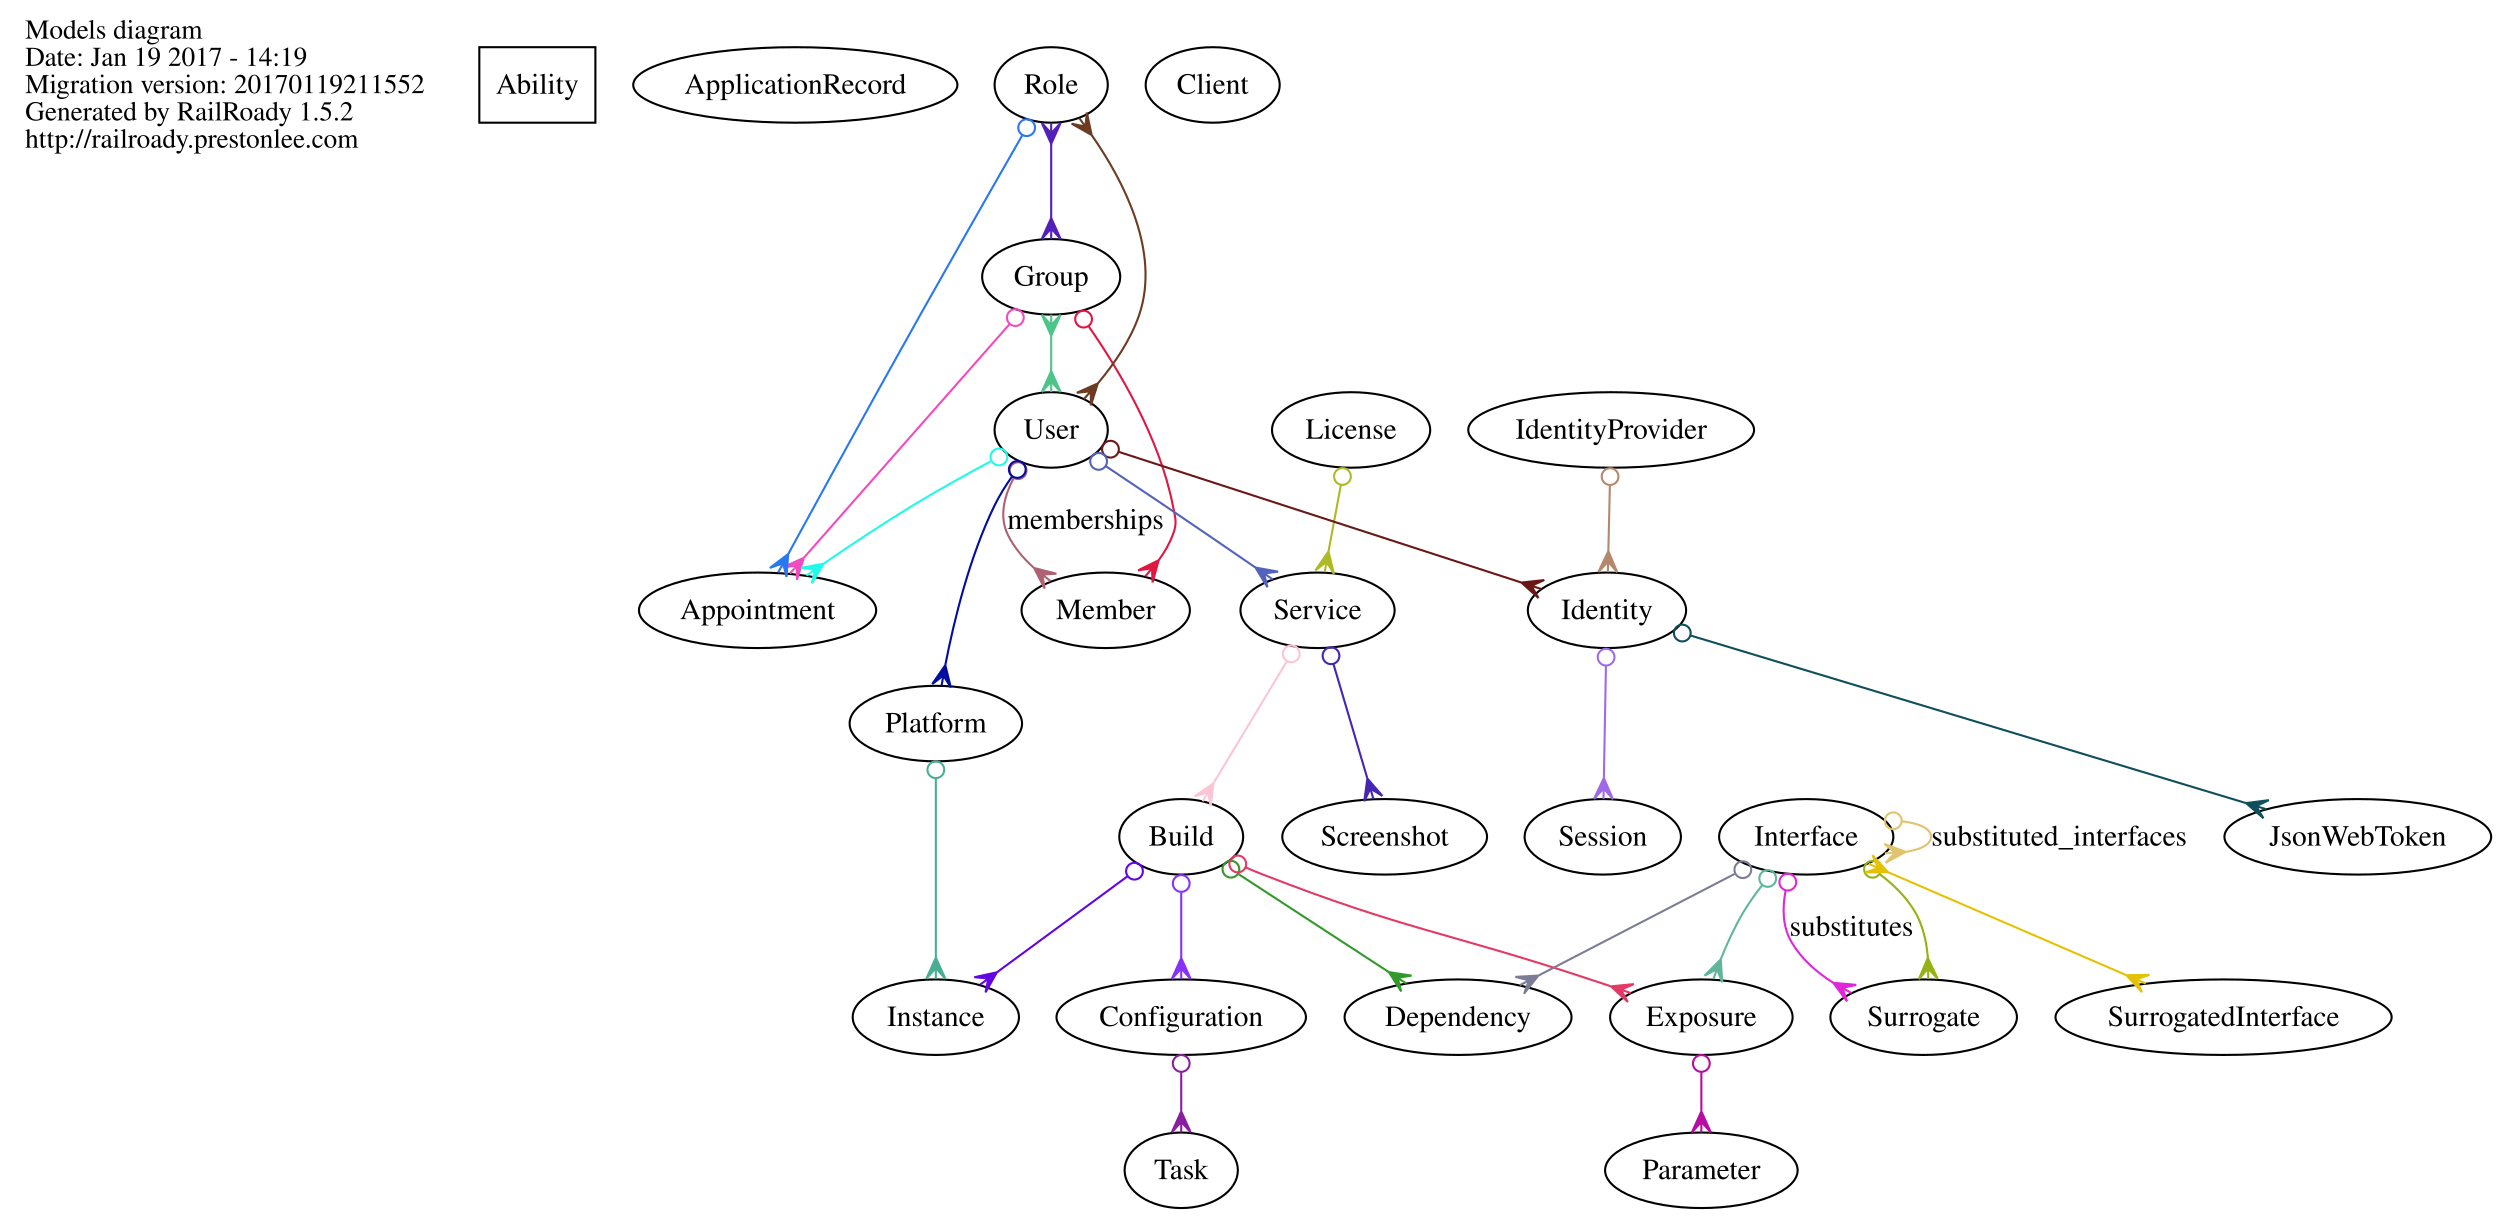
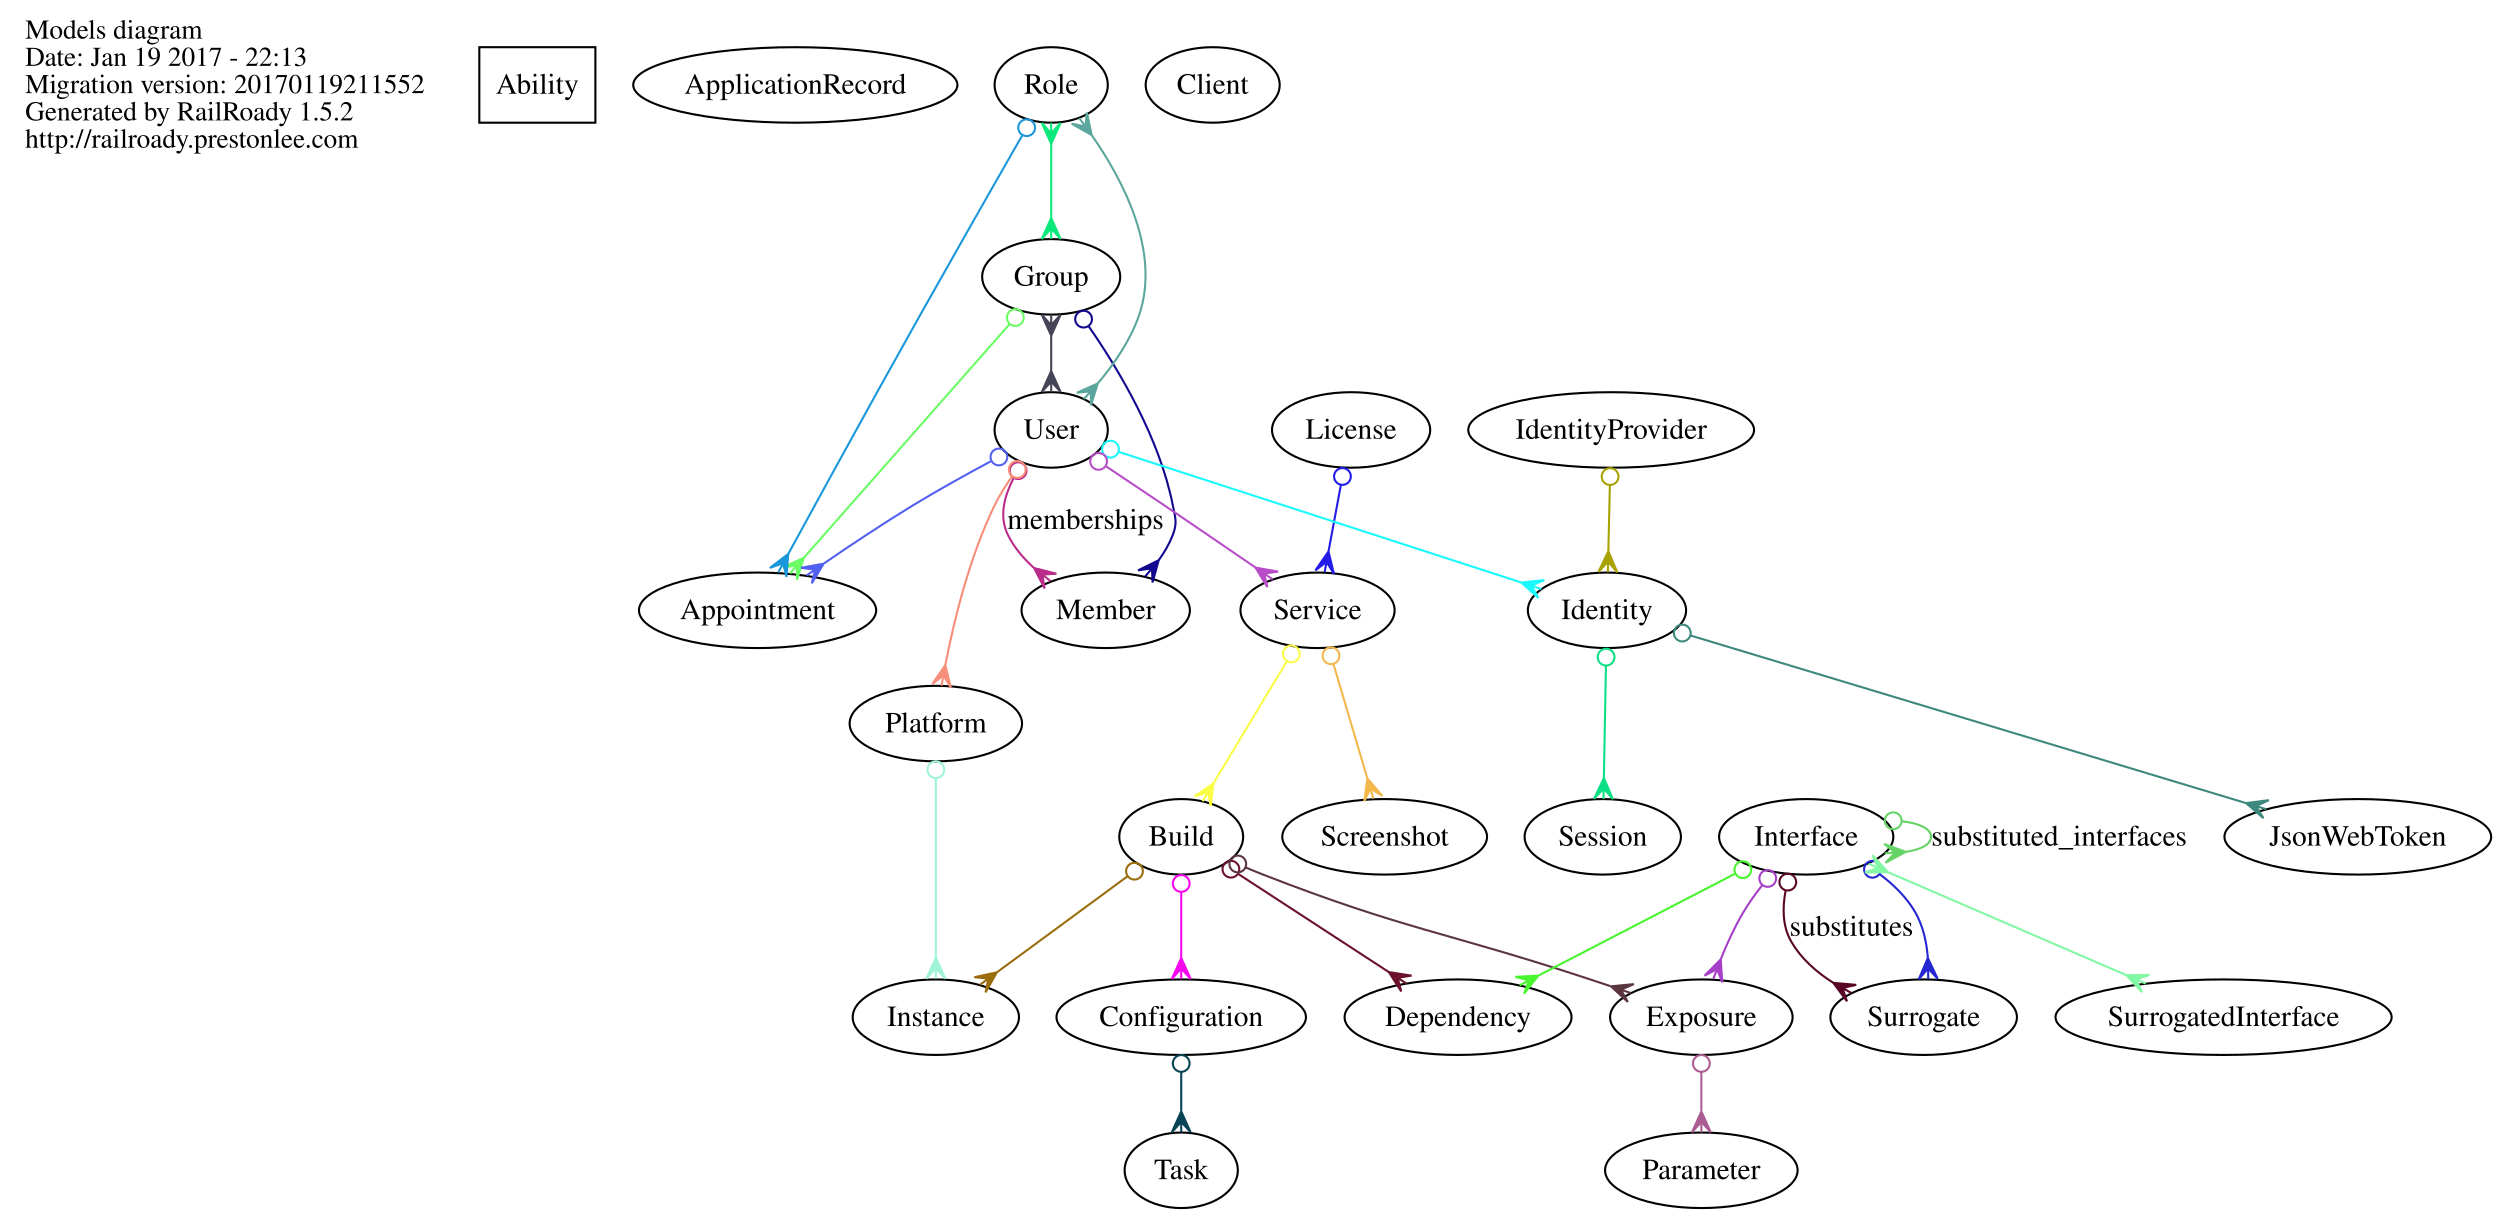
<svg xmlns="http://www.w3.org/2000/svg" width="1192pt" height="580pt" viewBox="0.00 0.00 1192.01 580.00">
  <g id="graph0" class="graph" transform="scale(1 1) rotate(0) translate(4 576)">
    <polygon fill="transparent" stroke="transparent" points="-4,4 -4,-576 1188.01,-576 1188.01,4 -4,4" />
    <g id="node1" class="node">
      <text text-anchor="start" x="8" y="-557.6" font-family="Times,serif" font-size="13.00" fill="#000000">Models diagram</text>
-       <text text-anchor="start" x="8" y="-544.6" font-family="Times,serif" font-size="13.00" fill="#000000">Date: Jan 19 2017 - 14:19</text>
+       <text text-anchor="start" x="8" y="-544.6" font-family="Times,serif" font-size="13.00" fill="#000000">Date: Jan 19 2017 - 22:13</text>
      <text text-anchor="start" x="8" y="-531.6" font-family="Times,serif" font-size="13.00" fill="#000000">Migration version: 20170119211552</text>
      <text text-anchor="start" x="8" y="-518.6" font-family="Times,serif" font-size="13.00" fill="#000000">Generated by RailRoady 1.5.2</text>
      <text text-anchor="start" x="8" y="-505.6" font-family="Times,serif" font-size="13.00" fill="#000000">http://railroady.prestonlee.com</text>
    </g>
    <g id="node2" class="node">
      <polygon fill="none" stroke="#000000" points="279.882,-553.5 224.542,-553.5 224.542,-517.5 279.882,-517.5 279.882,-553.5" />
      <text text-anchor="middle" x="252.212" y="-531.3" font-family="Times,serif" font-size="14.00" fill="#000000">Ability</text>
    </g>
    <g id="node3" class="node">
      <ellipse fill="none" stroke="#000000" cx="375.212" cy="-535.5" rx="77.292" ry="18" />
      <text text-anchor="middle" x="375.212" y="-531.3" font-family="Times,serif" font-size="14.00" fill="#000000">ApplicationRecord</text>
    </g>
    <g id="node4" class="node">
      <ellipse fill="none" stroke="#000000" cx="357.212" cy="-285" rx="56.554" ry="18" />
      <text text-anchor="middle" x="357.212" y="-280.8" font-family="Times,serif" font-size="14.00" fill="#000000">Appointment</text>
    </g>
    <g id="node5" class="node">
      <ellipse fill="none" stroke="#000000" cx="559.212" cy="-177" rx="29.527" ry="18" />
      <text text-anchor="middle" x="559.212" y="-172.8" font-family="Times,serif" font-size="14.00" fill="#000000">Build</text>
    </g>
    <g id="node7" class="node">
      <ellipse fill="none" stroke="#000000" cx="559.212" cy="-91" rx="59.477" ry="18" />
      <text text-anchor="middle" x="559.212" y="-86.8" font-family="Times,serif" font-size="14.00" fill="#000000">Configuration</text>
    </g>
    <g id="edge4" class="edge">
-       <path fill="none" stroke="#8732fc" d="M559.212,-150.402C559.212,-140.585 559.212,-129.426 559.212,-119.451" />
-       <ellipse fill="none" stroke="#8732fc" cx="559.212" cy="-154.762" rx="4" ry="4" />
-       <polygon fill="#8732fc" stroke="#8732fc" points="559.212,-119.212 563.712,-109.212 559.212,-114.212 559.212,-109.212 559.212,-109.212 559.212,-109.212 559.212,-114.212 554.712,-109.212 559.212,-119.212 559.212,-119.212" />
+       <path fill="none" stroke="#f906f1" d="M559.212,-150.402C559.212,-140.585 559.212,-129.426 559.212,-119.451" />
+       <ellipse fill="none" stroke="#f906f1" cx="559.212" cy="-154.762" rx="4" ry="4" />
+       <polygon fill="#f906f1" stroke="#f906f1" points="559.212,-119.212 563.712,-109.212 559.212,-114.212 559.212,-109.212 559.212,-109.212 559.212,-109.212 559.212,-114.212 554.712,-109.212 559.212,-119.212 559.212,-119.212" />
    </g>
    <g id="node8" class="node">
      <ellipse fill="none" stroke="#000000" cx="691.212" cy="-91" rx="54.106" ry="18" />
      <text text-anchor="middle" x="691.212" y="-86.8" font-family="Times,serif" font-size="14.00" fill="#000000">Dependency</text>
    </g>
    <g id="edge3" class="edge">
-       <path fill="none" stroke="#33992a" d="M586.511,-159.214C607.317,-145.659 636.055,-126.935 658.161,-112.533" />
-       <ellipse fill="none" stroke="#33992a" cx="582.899" cy="-161.567" rx="4" ry="4" />
-       <polygon fill="#33992a" stroke="#33992a" points="658.201,-112.507 669.036,-110.819 662.39,-109.778 666.579,-107.048 666.579,-107.048 666.579,-107.048 662.39,-109.778 664.123,-103.278 658.201,-112.507 658.201,-112.507" />
+       <path fill="none" stroke="#6c112c" d="M586.511,-159.214C607.317,-145.659 636.055,-126.935 658.161,-112.533" />
+       <ellipse fill="none" stroke="#6c112c" cx="582.899" cy="-161.567" rx="4" ry="4" />
+       <polygon fill="#6c112c" stroke="#6c112c" points="658.201,-112.507 669.036,-110.819 662.39,-109.778 666.579,-107.048 666.579,-107.048 666.579,-107.048 662.39,-109.778 664.123,-103.278 658.201,-112.507 658.201,-112.507" />
    </g>
    <g id="node9" class="node">
      <ellipse fill="none" stroke="#000000" cx="807.212" cy="-91" rx="43.515" ry="18" />
      <text text-anchor="middle" x="807.212" y="-86.8" font-family="Times,serif" font-size="14.00" fill="#000000">Exposure</text>
    </g>
    <g id="edge2" class="edge">
-       <path fill="none" stroke="#e33a65" d="M589.863,-162.429C592.667,-161.225 595.48,-160.064 598.212,-159 666.058,-132.584 685.072,-131.819 754.212,-109 757.349,-107.965 760.588,-106.886 763.846,-105.796" />
-       <ellipse fill="none" stroke="#e33a65" cx="586.18" cy="-164.059" rx="4" ry="4" />
-       <polygon fill="#e33a65" stroke="#e33a65" points="764.119,-105.704 775.032,-106.779 768.857,-104.109 773.596,-102.514 773.596,-102.514 773.596,-102.514 768.857,-104.109 772.16,-98.249 764.119,-105.704 764.119,-105.704" />
+       <path fill="none" stroke="#5b3641" d="M589.863,-162.429C592.667,-161.225 595.48,-160.064 598.212,-159 666.058,-132.584 685.072,-131.819 754.212,-109 757.349,-107.965 760.588,-106.886 763.846,-105.796" />
+       <ellipse fill="none" stroke="#5b3641" cx="586.18" cy="-164.059" rx="4" ry="4" />
+       <polygon fill="#5b3641" stroke="#5b3641" points="764.119,-105.704 775.032,-106.779 768.857,-104.109 773.596,-102.514 773.596,-102.514 773.596,-102.514 768.857,-104.109 772.16,-98.249 764.119,-105.704 764.119,-105.704" />
    </g>
    <g id="node13" class="node">
      <ellipse fill="none" stroke="#000000" cx="442.212" cy="-91" rx="39.639" ry="18" />
      <text text-anchor="middle" x="442.212" y="-86.8" font-family="Times,serif" font-size="14.00" fill="#000000">Instance</text>
    </g>
    <g id="edge1" class="edge">
-       <path fill="none" stroke="#6205e5" d="M533.625,-158.193C515.25,-144.686 490.453,-126.46 471.322,-112.397" />
-       <ellipse fill="none" stroke="#6205e5" cx="536.93" cy="-160.622" rx="4" ry="4" />
-       <polygon fill="#6205e5" stroke="#6205e5" points="471.297,-112.379 465.905,-102.831 467.269,-109.418 463.24,-106.457 463.24,-106.457 463.24,-106.457 467.269,-109.418 460.575,-110.082 471.297,-112.379 471.297,-112.379" />
+       <path fill="none" stroke="#9a6d0d" d="M533.625,-158.193C515.25,-144.686 490.453,-126.46 471.322,-112.397" />
+       <ellipse fill="none" stroke="#9a6d0d" cx="536.93" cy="-160.622" rx="4" ry="4" />
+       <polygon fill="#9a6d0d" stroke="#9a6d0d" points="471.297,-112.379 465.905,-102.831 467.269,-109.418 463.24,-106.457 463.24,-106.457 463.24,-106.457 467.269,-109.418 460.575,-110.082 471.297,-112.379 471.297,-112.379" />
    </g>
    <g id="node6" class="node">
      <ellipse fill="none" stroke="#000000" cx="574.212" cy="-535.5" rx="31.948" ry="18" />
      <text text-anchor="middle" x="574.212" y="-531.3" font-family="Times,serif" font-size="14.00" fill="#000000">Client</text>
    </g>
    <g id="node25" class="node">
      <ellipse fill="none" stroke="#000000" cx="559.212" cy="-18" rx="27" ry="18" />
      <text text-anchor="middle" x="559.212" y="-13.8" font-family="Times,serif" font-size="14.00" fill="#000000">Task</text>
    </g>
    <g id="edge5" class="edge">
-       <path fill="none" stroke="#891e9f" d="M559.212,-64.908C559.212,-58.943 559.212,-52.573 559.212,-46.512" />
-       <ellipse fill="none" stroke="#891e9f" cx="559.212" cy="-68.955" rx="4" ry="4" />
-       <polygon fill="#891e9f" stroke="#891e9f" points="559.212,-46.09 563.712,-36.09 559.212,-41.09 559.212,-36.09 559.212,-36.09 559.212,-36.09 559.212,-41.09 554.712,-36.09 559.212,-46.09 559.212,-46.09" />
+       <path fill="none" stroke="#094355" d="M559.212,-64.908C559.212,-58.943 559.212,-52.573 559.212,-46.512" />
+       <ellipse fill="none" stroke="#094355" cx="559.212" cy="-68.955" rx="4" ry="4" />
+       <polygon fill="#094355" stroke="#094355" points="559.212,-46.09 563.712,-36.09 559.212,-41.09 559.212,-36.09 559.212,-36.09 559.212,-36.09 559.212,-41.09 554.712,-36.09 559.212,-46.09 559.212,-46.09" />
    </g>
    <g id="node18" class="node">
      <ellipse fill="none" stroke="#000000" cx="807.212" cy="-18" rx="45.903" ry="18" />
      <text text-anchor="middle" x="807.212" y="-13.8" font-family="Times,serif" font-size="14.00" fill="#000000">Parameter</text>
    </g>
    <g id="edge6" class="edge">
-       <path fill="none" stroke="#b70ca3" d="M807.212,-64.908C807.212,-58.943 807.212,-52.573 807.212,-46.512" />
-       <ellipse fill="none" stroke="#b70ca3" cx="807.212" cy="-68.955" rx="4" ry="4" />
-       <polygon fill="#b70ca3" stroke="#b70ca3" points="807.212,-46.09 811.712,-36.09 807.212,-41.09 807.212,-36.09 807.212,-36.09 807.212,-36.09 807.212,-41.09 802.712,-36.09 807.212,-46.09 807.212,-46.09" />
+       <path fill="none" stroke="#aa5d93" d="M807.212,-64.908C807.212,-58.943 807.212,-52.573 807.212,-46.512" />
+       <ellipse fill="none" stroke="#aa5d93" cx="807.212" cy="-68.955" rx="4" ry="4" />
+       <polygon fill="#aa5d93" stroke="#aa5d93" points="807.212,-46.09 811.712,-36.09 807.212,-41.09 807.212,-36.09 807.212,-36.09 807.212,-36.09 807.212,-41.09 802.712,-36.09 807.212,-46.09 807.212,-46.09" />
    </g>
    <g id="node10" class="node">
      <ellipse fill="none" stroke="#000000" cx="497.212" cy="-444" rx="32.908" ry="18" />
      <text text-anchor="middle" x="497.212" y="-439.8" font-family="Times,serif" font-size="14.00" fill="#000000">Group</text>
    </g>
    <g id="edge9" class="edge">
-       <path fill="none" stroke="#f24ac1" d="M477.445,-421.55C451.595,-392.192 406.434,-340.902 379.428,-310.231" />
-       <ellipse fill="none" stroke="#f24ac1" cx="480.113" cy="-424.581" rx="4" ry="4" />
-       <polygon fill="#f24ac1" stroke="#f24ac1" points="379.258,-310.038 376.026,-299.559 375.953,-306.285 372.649,-302.533 372.649,-302.533 372.649,-302.533 375.953,-306.285 369.272,-305.506 379.258,-310.038 379.258,-310.038" />
+       <path fill="none" stroke="#6afd64" d="M477.445,-421.55C451.595,-392.192 406.434,-340.902 379.428,-310.231" />
+       <ellipse fill="none" stroke="#6afd64" cx="480.113" cy="-424.581" rx="4" ry="4" />
+       <polygon fill="#6afd64" stroke="#6afd64" points="379.258,-310.038 376.026,-299.559 375.953,-306.285 372.649,-302.533 372.649,-302.533 372.649,-302.533 375.953,-306.285 369.272,-305.506 379.258,-310.038 379.258,-310.038" />
    </g>
    <g id="node17" class="node">
      <ellipse fill="none" stroke="#000000" cx="523.212" cy="-285" rx="40.132" ry="18" />
      <text text-anchor="middle" x="523.212" y="-280.8" font-family="Times,serif" font-size="14.00" fill="#000000">Member</text>
    </g>
    <g id="edge7" class="edge">
-       <path fill="none" stroke="#df1742" d="M515.097,-420.411C529.717,-399.336 548.955,-366.94 555.212,-335 556.408,-328.894 557.423,-326.816 555.212,-321 553.597,-316.752 551.225,-312.686 548.492,-308.915" />
-       <ellipse fill="none" stroke="#df1742" cx="512.658" cy="-423.846" rx="4" ry="4" />
-       <polygon fill="#df1742" stroke="#df1742" points="548.46,-308.877 545.546,-298.306 545.271,-305.027 542.081,-301.176 542.081,-301.176 542.081,-301.176 545.271,-305.027 538.615,-304.047 548.46,-308.877 548.46,-308.877" />
+       <path fill="none" stroke="#11088f" d="M515.097,-420.411C529.717,-399.336 548.955,-366.94 555.212,-335 556.408,-328.894 557.423,-326.816 555.212,-321 553.597,-316.752 551.225,-312.686 548.492,-308.915" />
+       <ellipse fill="none" stroke="#11088f" cx="512.658" cy="-423.846" rx="4" ry="4" />
+       <polygon fill="#11088f" stroke="#11088f" points="548.46,-308.877 545.546,-298.306 545.271,-305.027 542.081,-301.176 542.081,-301.176 542.081,-301.176 545.271,-305.027 538.615,-304.047 548.46,-308.877 548.46,-308.877" />
    </g>
    <g id="node26" class="node">
      <ellipse fill="none" stroke="#000000" cx="497.212" cy="-371" rx="27" ry="18" />
      <text text-anchor="middle" x="497.212" y="-366.8" font-family="Times,serif" font-size="14.00" fill="#000000">User</text>
    </g>
    <g id="edge8" class="edge">
-       <path fill="none" stroke="#4dc488" d="M497.212,-415.869C497.212,-410.389 497.212,-404.644 497.212,-399.163" />
-       <polygon fill="#4dc488" stroke="#4dc488" points="497.212,-415.955 492.712,-425.955 497.212,-420.955 497.212,-425.955 497.212,-425.955 497.212,-425.955 497.212,-420.955 501.712,-425.955 497.212,-415.955 497.212,-415.955" />
-       <polygon fill="#4dc488" stroke="#4dc488" points="497.212,-399.09 501.712,-389.09 497.212,-394.09 497.212,-389.09 497.212,-389.09 497.212,-389.09 497.212,-394.09 492.712,-389.09 497.212,-399.09 497.212,-399.09" />
+       <path fill="none" stroke="#454557" d="M497.212,-415.869C497.212,-410.389 497.212,-404.644 497.212,-399.163" />
+       <polygon fill="#454557" stroke="#454557" points="497.212,-415.955 492.712,-425.955 497.212,-420.955 497.212,-425.955 497.212,-425.955 497.212,-425.955 497.212,-420.955 501.712,-425.955 497.212,-415.955 497.212,-415.955" />
+       <polygon fill="#454557" stroke="#454557" points="497.212,-399.09 501.712,-389.09 497.212,-394.09 497.212,-389.09 497.212,-389.09 497.212,-389.09 497.212,-394.09 492.712,-389.09 497.212,-399.09 497.212,-399.09" />
    </g>
    <g id="node11" class="node">
      <ellipse fill="none" stroke="#000000" cx="762.212" cy="-285" rx="37.727" ry="18" />
      <text text-anchor="middle" x="762.212" y="-280.8" font-family="Times,serif" font-size="14.00" fill="#000000">Identity</text>
    </g>
    <g id="node15" class="node">
      <ellipse fill="none" stroke="#000000" cx="1120.212" cy="-177" rx="63.597" ry="18" />
      <text text-anchor="middle" x="1120.212" y="-172.8" font-family="Times,serif" font-size="14.00" fill="#000000">JsonWebToken</text>
    </g>
    <g id="edge11" class="edge">
-       <path fill="none" stroke="#0f4e5c" d="M802.199,-272.937C866.828,-253.44 994.293,-214.987 1066.682,-193.149" />
-       <ellipse fill="none" stroke="#0f4e5c" cx="798.126" cy="-274.165" rx="4" ry="4" />
-       <polygon fill="#0f4e5c" stroke="#0f4e5c" points="1066.945,-193.069 1077.819,-194.489 1071.732,-191.625 1076.519,-190.181 1076.519,-190.181 1076.519,-190.181 1071.732,-191.625 1075.219,-185.873 1066.945,-193.069 1066.945,-193.069" />
+       <path fill="none" stroke="#3e897e" d="M802.199,-272.937C866.828,-253.44 994.293,-214.987 1066.682,-193.149" />
+       <ellipse fill="none" stroke="#3e897e" cx="798.126" cy="-274.165" rx="4" ry="4" />
+       <polygon fill="#3e897e" stroke="#3e897e" points="1066.945,-193.069 1077.819,-194.489 1071.732,-191.625 1076.519,-190.181 1076.519,-190.181 1076.519,-190.181 1071.732,-191.625 1075.219,-185.873 1066.945,-193.069 1066.945,-193.069" />
    </g>
    <g id="node23" class="node">
      <ellipse fill="none" stroke="#000000" cx="760.212" cy="-177" rx="37.268" ry="18" />
      <text text-anchor="middle" x="760.212" y="-172.8" font-family="Times,serif" font-size="14.00" fill="#000000">Session</text>
    </g>
    <g id="edge10" class="edge">
-       <path fill="none" stroke="#9e6ae7" d="M761.724,-258.68C761.424,-242.488 761.04,-221.745 760.734,-205.214" />
-       <ellipse fill="none" stroke="#9e6ae7" cx="761.798" cy="-262.68" rx="4" ry="4" />
-       <polygon fill="#9e6ae7" stroke="#9e6ae7" points="760.731,-205.048 765.045,-194.967 760.639,-200.049 760.546,-195.05 760.546,-195.05 760.546,-195.05 760.639,-200.049 756.047,-195.133 760.731,-205.048 760.731,-205.048" />
+       <path fill="none" stroke="#0ddf85" d="M761.724,-258.68C761.424,-242.488 761.04,-221.745 760.734,-205.214" />
+       <ellipse fill="none" stroke="#0ddf85" cx="761.798" cy="-262.68" rx="4" ry="4" />
+       <polygon fill="#0ddf85" stroke="#0ddf85" points="760.731,-205.048 765.045,-194.967 760.639,-200.049 760.546,-195.05 760.546,-195.05 760.546,-195.05 760.639,-200.049 756.047,-195.133 760.731,-205.048 760.731,-205.048" />
    </g>
    <g id="node12" class="node">
      <ellipse fill="none" stroke="#000000" cx="764.212" cy="-371" rx="68.137" ry="18" />
      <text text-anchor="middle" x="764.212" y="-366.8" font-family="Times,serif" font-size="14.00" fill="#000000">IdentityProvider</text>
    </g>
    <g id="edge12" class="edge">
-       <path fill="none" stroke="#b4886d" d="M763.593,-344.402C763.365,-334.585 763.105,-323.426 762.873,-313.452" />
-       <ellipse fill="none" stroke="#b4886d" cx="763.694" cy="-348.763" rx="4" ry="4" />
-       <polygon fill="#b4886d" stroke="#b4886d" points="762.868,-313.209 767.134,-303.107 762.751,-308.211 762.635,-303.212 762.635,-303.212 762.635,-303.212 762.751,-308.211 758.136,-303.317 762.868,-313.209 762.868,-313.209" />
+       <path fill="none" stroke="#a8a303" d="M763.593,-344.402C763.365,-334.585 763.105,-323.426 762.873,-313.452" />
+       <ellipse fill="none" stroke="#a8a303" cx="763.694" cy="-348.763" rx="4" ry="4" />
+       <polygon fill="#a8a303" stroke="#a8a303" points="762.868,-313.209 767.134,-303.107 762.751,-308.211 762.635,-303.212 762.635,-303.212 762.635,-303.212 762.751,-308.211 758.136,-303.317 762.868,-313.209 762.868,-313.209" />
    </g>
    <g id="node14" class="node">
      <ellipse fill="none" stroke="#000000" cx="857.212" cy="-177" rx="41.542" ry="18" />
      <text text-anchor="middle" x="857.212" y="-172.8" font-family="Times,serif" font-size="14.00" fill="#000000">Interface</text>
    </g>
    <g id="edge18" class="edge">
-       <path fill="none" stroke="#7b7c96" d="M823.171,-159.364C796.041,-145.309 758.049,-125.627 729.794,-110.988" />
-       <ellipse fill="none" stroke="#7b7c96" cx="826.989" cy="-161.343" rx="4" ry="4" />
-       <polygon fill="#7b7c96" stroke="#7b7c96" points="729.494,-110.833 722.684,-102.237 725.054,-108.533 720.614,-106.233 720.614,-106.233 720.614,-106.233 725.054,-108.533 718.544,-110.228 729.494,-110.833 729.494,-110.833" />
+       <path fill="none" stroke="#48f52f" d="M823.171,-159.364C796.041,-145.309 758.049,-125.627 729.794,-110.988" />
+       <ellipse fill="none" stroke="#48f52f" cx="826.989" cy="-161.343" rx="4" ry="4" />
+       <polygon fill="#48f52f" stroke="#48f52f" points="729.494,-110.833 722.684,-102.237 725.054,-108.533 720.614,-106.233 720.614,-106.233 720.614,-106.233 725.054,-108.533 718.544,-110.228 729.494,-110.833 729.494,-110.833" />
    </g>
    <g id="edge17" class="edge">
-       <path fill="none" stroke="#5fb69b" d="M836.244,-153.974C832.986,-149.818 829.836,-145.402 827.212,-141 823.084,-134.076 819.468,-126.145 816.487,-118.67" />
-       <ellipse fill="none" stroke="#5fb69b" cx="838.855" cy="-157.159" rx="4" ry="4" />
-       <polygon fill="#5fb69b" stroke="#5fb69b" points="816.458,-118.592 817.158,-107.648 814.702,-113.911 812.945,-109.229 812.945,-109.229 812.945,-109.229 814.702,-113.911 808.732,-110.81 816.458,-118.592 816.458,-118.592" />
+       <path fill="none" stroke="#a540c7" d="M836.244,-153.974C832.986,-149.818 829.836,-145.402 827.212,-141 823.084,-134.076 819.468,-126.145 816.487,-118.67" />
+       <ellipse fill="none" stroke="#a540c7" cx="838.855" cy="-157.159" rx="4" ry="4" />
+       <polygon fill="#a540c7" stroke="#a540c7" points="816.458,-118.592 817.158,-107.648 814.702,-113.911 812.945,-109.229 812.945,-109.229 812.945,-109.229 814.702,-113.911 808.732,-110.81 816.458,-118.592 816.458,-118.592" />
    </g>
    <g id="edge16" class="edge">
-       <path fill="none" stroke="#dfc46d" d="M902.821,-184.42C911.008,-183.462 916.733,-180.988 916.733,-177 916.733,-173.337 911.905,-170.952 904.775,-169.845" />
-       <ellipse fill="none" stroke="#dfc46d" cx="898.696" cy="-184.651" rx="4" ry="4" />
-       <polygon fill="#dfc46d" stroke="#dfc46d" points="904.677,-169.838 895.023,-164.637 899.69,-169.482 894.702,-169.125 894.702,-169.125 894.702,-169.125 899.69,-169.482 894.382,-173.614 904.677,-169.838 904.677,-169.838" />
+       <path fill="none" stroke="#65d365" d="M902.821,-184.42C911.008,-183.462 916.733,-180.988 916.733,-177 916.733,-173.337 911.905,-170.952 904.775,-169.845" />
+       <ellipse fill="none" stroke="#65d365" cx="898.696" cy="-184.651" rx="4" ry="4" />
+       <polygon fill="#65d365" stroke="#65d365" points="904.677,-169.838 895.023,-164.637 899.69,-169.482 894.702,-169.125 894.702,-169.125 894.702,-169.125 899.69,-169.482 894.382,-173.614 904.677,-169.838 904.677,-169.838" />
      <text text-anchor="middle" x="977.771" y="-172.8" font-family="Times,serif" font-size="14.00" fill="#000000">substituted_interfaces</text>
    </g>
    <g id="node24" class="node">
      <ellipse fill="none" stroke="#000000" cx="913.212" cy="-91" rx="44.475" ry="18" />
      <text text-anchor="middle" x="913.212" y="-86.8" font-family="Times,serif" font-size="14.00" fill="#000000">Surrogate</text>
    </g>
    <g id="edge13" class="edge">
-       <path fill="none" stroke="#e224da" d="M847.392,-151.35C845.811,-143.129 845.867,-134.279 850.095,-127 854.794,-118.909 862.069,-112.485 870.032,-107.44" />
-       <ellipse fill="none" stroke="#e224da" cx="848.432" cy="-155.404" rx="4" ry="4" />
-       <polygon fill="#e224da" stroke="#e224da" points="870.131,-107.385 881.054,-106.419 874.492,-104.939 878.854,-102.494 878.854,-102.494 878.854,-102.494 874.492,-104.939 876.653,-98.569 870.131,-107.385 870.131,-107.385" />
+       <path fill="none" stroke="#570725" d="M847.392,-151.35C845.811,-143.129 845.867,-134.279 850.095,-127 854.794,-118.909 862.069,-112.485 870.032,-107.44" />
+       <ellipse fill="none" stroke="#570725" cx="848.432" cy="-155.404" rx="4" ry="4" />
+       <polygon fill="#570725" stroke="#570725" points="870.131,-107.385 881.054,-106.419 874.492,-104.939 878.854,-102.494 878.854,-102.494 878.854,-102.494 874.492,-104.939 876.653,-98.569 870.131,-107.385 870.131,-107.385" />
      <text text-anchor="middle" x="878.77" y="-129.8" font-family="Times,serif" font-size="14.00" fill="#000000">substitutes</text>
    </g>
    <g id="edge14" class="edge">
-       <path fill="none" stroke="#96b113" d="M892.274,-159.161C898.937,-154.181 905.102,-148.136 909.212,-141 912.934,-134.537 914.613,-126.803 915.2,-119.371" />
-       <ellipse fill="none" stroke="#96b113" cx="888.805" cy="-161.531" rx="4" ry="4" />
-       <polygon fill="#96b113" stroke="#96b113" points="915.203,-119.228 919.9,-109.32 915.302,-114.229 915.401,-109.23 915.401,-109.23 915.401,-109.23 915.302,-114.229 910.902,-109.141 915.203,-119.228 915.203,-119.228" />
+       <path fill="none" stroke="#2526d2" d="M892.274,-159.161C898.937,-154.181 905.102,-148.136 909.212,-141 912.934,-134.537 914.613,-126.803 915.2,-119.371" />
+       <ellipse fill="none" stroke="#2526d2" cx="888.805" cy="-161.531" rx="4" ry="4" />
+       <polygon fill="#2526d2" stroke="#2526d2" points="915.203,-119.228 919.9,-109.32 915.302,-114.229 915.401,-109.23 915.401,-109.23 915.401,-109.23 915.302,-114.229 910.902,-109.141 915.203,-119.228 915.203,-119.228" />
    </g>
    <g id="node27" class="node">
      <ellipse fill="none" stroke="#000000" cx="1056.212" cy="-91" rx="80.147" ry="18" />
      <text text-anchor="middle" x="1056.212" y="-86.8" font-family="Times,serif" font-size="14.00" fill="#000000">SurrogatedInterface</text>
    </g>
    <g id="edge15" class="edge">
-       <path fill="none" stroke="#e4c203" d="M896.58,-159.986C929.118,-145.925 975.382,-125.931 1009.735,-111.085" />
-       <polygon fill="#e4c203" stroke="#e4c203" points="896.183,-160.158 885.219,-159.994 891.594,-162.141 887.004,-164.125 887.004,-164.125 887.004,-164.125 891.594,-162.141 888.789,-168.256 896.183,-160.158 896.183,-160.158" />
-       <polygon fill="#e4c203" stroke="#e4c203" points="1009.907,-111.011 1020.872,-111.175 1014.497,-109.028 1019.087,-107.044 1019.087,-107.044 1019.087,-107.044 1014.497,-109.028 1017.302,-102.913 1009.907,-111.011 1009.907,-111.011" />
+       <path fill="none" stroke="#82f8a5" d="M896.58,-159.986C929.118,-145.925 975.382,-125.931 1009.735,-111.085" />
+       <polygon fill="#82f8a5" stroke="#82f8a5" points="896.183,-160.158 885.219,-159.994 891.594,-162.141 887.004,-164.125 887.004,-164.125 887.004,-164.125 891.594,-162.141 888.789,-168.256 896.183,-160.158 896.183,-160.158" />
+       <polygon fill="#82f8a5" stroke="#82f8a5" points="1009.907,-111.011 1020.872,-111.175 1014.497,-109.028 1019.087,-107.044 1019.087,-107.044 1019.087,-107.044 1014.497,-109.028 1017.302,-102.913 1009.907,-111.011 1009.907,-111.011" />
    </g>
    <g id="node16" class="node">
      <ellipse fill="none" stroke="#000000" cx="640.212" cy="-371" rx="37.709" ry="18" />
      <text text-anchor="middle" x="640.212" y="-366.8" font-family="Times,serif" font-size="14.00" fill="#000000">License</text>
    </g>
    <g id="node22" class="node">
      <ellipse fill="none" stroke="#000000" cx="624.212" cy="-285" rx="36.749" ry="18" />
      <text text-anchor="middle" x="624.212" y="-280.8" font-family="Times,serif" font-size="14.00" fill="#000000">Service</text>
    </g>
    <g id="edge19" class="edge">
-       <path fill="none" stroke="#aeb926" d="M635.334,-344.783C633.477,-334.803 631.355,-323.392 629.464,-313.233" />
-       <ellipse fill="none" stroke="#aeb926" cx="636.087" cy="-348.829" rx="4" ry="4" />
-       <polygon fill="#aeb926" stroke="#aeb926" points="629.429,-313.043 632.024,-302.389 628.514,-308.128 627.6,-303.212 627.6,-303.212 627.6,-303.212 628.514,-308.128 623.176,-304.035 629.429,-313.043 629.429,-313.043" />
+       <path fill="none" stroke="#231ce8" d="M635.334,-344.783C633.477,-334.803 631.355,-323.392 629.464,-313.233" />
+       <ellipse fill="none" stroke="#231ce8" cx="636.087" cy="-348.829" rx="4" ry="4" />
+       <polygon fill="#231ce8" stroke="#231ce8" points="629.429,-313.043 632.024,-302.389 628.514,-308.128 627.6,-303.212 627.6,-303.212 627.6,-303.212 628.514,-308.128 623.176,-304.035 629.429,-313.043 629.429,-313.043" />
    </g>
    <g id="node19" class="node">
      <ellipse fill="none" stroke="#000000" cx="442.212" cy="-231" rx="41.109" ry="18" />
      <text text-anchor="middle" x="442.212" y="-226.8" font-family="Times,serif" font-size="14.00" fill="#000000">Platform</text>
    </g>
    <g id="edge20" class="edge">
-       <path fill="none" stroke="#48af93" d="M442.212,-204.892C442.212,-180.677 442.212,-144.715 442.212,-119.703" />
-       <ellipse fill="none" stroke="#48af93" cx="442.212" cy="-208.984" rx="4" ry="4" />
-       <polygon fill="#48af93" stroke="#48af93" points="442.212,-119.391 446.712,-109.391 442.212,-114.391 442.212,-109.391 442.212,-109.391 442.212,-109.391 442.212,-114.391 437.712,-109.391 442.212,-119.391 442.212,-119.391" />
+       <path fill="none" stroke="#9ff4d7" d="M442.212,-204.892C442.212,-180.677 442.212,-144.715 442.212,-119.703" />
+       <ellipse fill="none" stroke="#9ff4d7" cx="442.212" cy="-208.984" rx="4" ry="4" />
+       <polygon fill="#9ff4d7" stroke="#9ff4d7" points="442.212,-119.391 446.712,-109.391 442.212,-114.391 442.212,-109.391 442.212,-109.391 442.212,-109.391 442.212,-114.391 437.712,-109.391 442.212,-119.391 442.212,-119.391" />
    </g>
    <g id="node20" class="node">
      <ellipse fill="none" stroke="#000000" cx="497.212" cy="-535.5" rx="27" ry="18" />
      <text text-anchor="middle" x="497.212" y="-531.3" font-family="Times,serif" font-size="14.00" fill="#000000">Role</text>
    </g>
    <g id="edge21" class="edge">
-       <path fill="none" stroke="#2877f4" d="M483.441,-511.505C475.22,-497.156 464.589,-478.552 455.212,-462 436.869,-429.623 432.265,-421.538 414.212,-389 399.745,-362.927 383.405,-333.071 371.94,-312.056" />
-       <ellipse fill="none" stroke="#2877f4" cx="485.512" cy="-515.118" rx="4" ry="4" />
-       <polygon fill="#2877f4" stroke="#2877f4" points="371.827,-311.848 370.991,-300.914 369.434,-307.458 367.041,-303.068 367.041,-303.068 367.041,-303.068 369.434,-307.458 363.089,-305.222 371.827,-311.848 371.827,-311.848" />
+       <path fill="none" stroke="#1a97db" d="M483.441,-511.505C475.22,-497.156 464.589,-478.552 455.212,-462 436.869,-429.623 432.265,-421.538 414.212,-389 399.745,-362.927 383.405,-333.071 371.94,-312.056" />
+       <ellipse fill="none" stroke="#1a97db" cx="485.512" cy="-515.118" rx="4" ry="4" />
+       <polygon fill="#1a97db" stroke="#1a97db" points="371.827,-311.848 370.991,-300.914 369.434,-307.458 367.041,-303.068 367.041,-303.068 367.041,-303.068 369.434,-307.458 363.089,-305.222 371.827,-311.848 371.827,-311.848" />
    </g>
    <g id="edge23" class="edge">
-       <path fill="none" stroke="#531fba" d="M497.212,-507.3C497.212,-496.125 497.212,-483.303 497.212,-472.134" />
-       <polygon fill="#531fba" stroke="#531fba" points="497.212,-507.423 492.712,-517.423 497.212,-512.423 497.212,-517.423 497.212,-517.423 497.212,-517.423 497.212,-512.423 501.712,-517.423 497.212,-507.423 497.212,-507.423" />
-       <polygon fill="#531fba" stroke="#531fba" points="497.212,-472.04 501.712,-462.04 497.212,-467.04 497.212,-462.04 497.212,-462.04 497.212,-462.04 497.212,-467.04 492.712,-462.04 497.212,-472.04 497.212,-472.04" />
+       <path fill="none" stroke="#0ce97c" d="M497.212,-507.3C497.212,-496.125 497.212,-483.303 497.212,-472.134" />
+       <polygon fill="#0ce97c" stroke="#0ce97c" points="497.212,-507.423 492.712,-517.423 497.212,-512.423 497.212,-517.423 497.212,-517.423 497.212,-517.423 497.212,-512.423 501.712,-517.423 497.212,-507.423 497.212,-507.423" />
+       <polygon fill="#0ce97c" stroke="#0ce97c" points="497.212,-472.04 501.712,-462.04 497.212,-467.04 497.212,-462.04 497.212,-462.04 497.212,-462.04 497.212,-467.04 492.712,-462.04 497.212,-472.04 497.212,-472.04" />
    </g>
    <g id="edge22" class="edge">
-       <path fill="none" stroke="#6d3a22" d="M516.538,-511.56C531.907,-489.51 549.288,-455.798 539.212,-426 535.163,-414.028 527.351,-402.609 519.551,-393.31" />
-       <polygon fill="#6d3a22" stroke="#6d3a22" points="516.497,-511.616 506.961,-517.031 513.545,-515.652 510.593,-519.688 510.593,-519.688 510.593,-519.688 513.545,-515.652 514.225,-522.344 516.497,-511.616 516.497,-511.616" />
-       <polygon fill="#6d3a22" stroke="#6d3a22" points="519.445,-393.19 516.156,-382.73 516.12,-389.456 512.795,-385.722 512.795,-385.722 512.795,-385.722 516.12,-389.456 509.435,-388.715 519.445,-393.19 519.445,-393.19" />
+       <path fill="none" stroke="#5ba69d" d="M516.538,-511.56C531.907,-489.51 549.288,-455.798 539.212,-426 535.163,-414.028 527.351,-402.609 519.551,-393.31" />
+       <polygon fill="#5ba69d" stroke="#5ba69d" points="516.497,-511.616 506.961,-517.031 513.545,-515.652 510.593,-519.688 510.593,-519.688 510.593,-519.688 513.545,-515.652 514.225,-522.344 516.497,-511.616 516.497,-511.616" />
+       <polygon fill="#5ba69d" stroke="#5ba69d" points="519.445,-393.19 516.156,-382.73 516.12,-389.456 512.795,-385.722 512.795,-385.722 512.795,-385.722 516.12,-389.456 509.435,-388.715 519.445,-393.19 519.445,-393.19" />
    </g>
    <g id="node21" class="node">
      <ellipse fill="none" stroke="#000000" cx="656.212" cy="-177" rx="48.819" ry="18" />
      <text text-anchor="middle" x="656.212" y="-172.8" font-family="Times,serif" font-size="14.00" fill="#000000">Screenshot</text>
    </g>
    <g id="edge24" class="edge">
-       <path fill="none" stroke="#fcc5d3" d="M609.504,-260.562C599.09,-243.26 585.154,-220.105 574.593,-202.557" />
-       <ellipse fill="none" stroke="#fcc5d3" cx="611.706" cy="-264.221" rx="4" ry="4" />
-       <polygon fill="#fcc5d3" stroke="#fcc5d3" points="574.572,-202.521 573.27,-191.632 571.993,-198.237 569.415,-193.953 569.415,-193.953 569.415,-193.953 571.993,-198.237 565.559,-196.273 574.572,-202.521 574.572,-202.521" />
+       <path fill="none" stroke="#fbfc45" d="M609.504,-260.562C599.09,-243.26 585.154,-220.105 574.593,-202.557" />
+       <ellipse fill="none" stroke="#fbfc45" cx="611.706" cy="-264.221" rx="4" ry="4" />
+       <polygon fill="#fbfc45" stroke="#fbfc45" points="574.572,-202.521 573.27,-191.632 571.993,-198.237 569.415,-193.953 569.415,-193.953 569.415,-193.953 571.993,-198.237 565.559,-196.273 574.572,-202.521 574.572,-202.521" />
    </g>
    <g id="edge25" class="edge">
-       <path fill="none" stroke="#4425b6" d="M631.782,-259.45C636.628,-243.094 642.919,-221.863 647.903,-205.042" />
-       <ellipse fill="none" stroke="#4425b6" cx="630.632" cy="-263.331" rx="4" ry="4" />
-       <polygon fill="#4425b6" stroke="#4425b6" points="647.972,-204.81 655.127,-196.5 649.392,-200.016 650.813,-195.221 650.813,-195.221 650.813,-195.221 649.392,-200.016 646.498,-193.943 647.972,-204.81 647.972,-204.81" />
+       <path fill="none" stroke="#f3b84c" d="M631.782,-259.45C636.628,-243.094 642.919,-221.863 647.903,-205.042" />
+       <ellipse fill="none" stroke="#f3b84c" cx="630.632" cy="-263.331" rx="4" ry="4" />
+       <polygon fill="#f3b84c" stroke="#f3b84c" points="647.972,-204.81 655.127,-196.5 649.392,-200.016 650.813,-195.221 650.813,-195.221 650.813,-195.221 649.392,-200.016 646.498,-193.943 647.972,-204.81 647.972,-204.81" />
    </g>
    <g id="edge27" class="edge">
-       <path fill="none" stroke="#1ffbe8" d="M468.438,-356.07C456.745,-349.806 443.193,-342.293 431.212,-335 417.115,-326.419 401.948,-316.331 389.038,-307.471" />
-       <ellipse fill="none" stroke="#1ffbe8" cx="472.286" cy="-358.115" rx="4" ry="4" />
-       <polygon fill="#1ffbe8" stroke="#1ffbe8" points="388.726,-307.256 383.061,-297.866 384.614,-304.412 380.501,-301.568 380.501,-301.568 380.501,-301.568 384.614,-304.412 377.942,-305.269 388.726,-307.256 388.726,-307.256" />
+       <path fill="none" stroke="#5361f2" d="M468.438,-356.07C456.745,-349.806 443.193,-342.293 431.212,-335 417.115,-326.419 401.948,-316.331 389.038,-307.471" />
+       <ellipse fill="none" stroke="#5361f2" cx="472.286" cy="-358.115" rx="4" ry="4" />
+       <polygon fill="#5361f2" stroke="#5361f2" points="388.726,-307.256 383.061,-297.866 384.614,-304.412 380.501,-301.568 380.501,-301.568 380.501,-301.568 384.614,-304.412 377.942,-305.269 388.726,-307.256 388.726,-307.256" />
    </g>
    <g id="edge28" class="edge">
-       <path fill="none" stroke="#6a1716" d="M529.47,-360.531C577.654,-344.894 668.396,-315.446 721.217,-298.304" />
-       <ellipse fill="none" stroke="#6a1716" cx="525.472" cy="-361.829" rx="4" ry="4" />
-       <polygon fill="#6a1716" stroke="#6a1716" points="721.424,-298.237 732.325,-299.43 726.18,-296.693 730.936,-295.15 730.936,-295.15 730.936,-295.15 726.18,-296.693 729.547,-290.87 721.424,-298.237 721.424,-298.237" />
+       <path fill="none" stroke="#1af9fb" d="M529.47,-360.531C577.654,-344.894 668.396,-315.446 721.217,-298.304" />
+       <ellipse fill="none" stroke="#1af9fb" cx="525.472" cy="-361.829" rx="4" ry="4" />
+       <polygon fill="#1af9fb" stroke="#1af9fb" points="721.424,-298.237 732.325,-299.43 726.18,-296.693 730.936,-295.15 730.936,-295.15 730.936,-295.15 726.18,-296.693 729.547,-290.87 721.424,-298.237 721.424,-298.237" />
    </g>
    <g id="edge26" class="edge">
-       <path fill="none" stroke="#ae6171" d="M479.341,-348.104C474.806,-339.495 472.284,-329.692 476.556,-321 479.459,-315.095 483.847,-309.885 488.792,-305.393" />
-       <ellipse fill="none" stroke="#ae6171" cx="481.447" cy="-351.581" rx="4" ry="4" />
-       <polygon fill="#ae6171" stroke="#ae6171" points="489.072,-305.169 499.695,-302.446 492.98,-302.049 496.887,-298.929 496.887,-298.929 496.887,-298.929 492.98,-302.049 494.079,-295.413 489.072,-305.169 489.072,-305.169" />
+       <path fill="none" stroke="#b92c8a" d="M479.341,-348.104C474.806,-339.495 472.284,-329.692 476.556,-321 479.459,-315.095 483.847,-309.885 488.792,-305.393" />
+       <ellipse fill="none" stroke="#b92c8a" cx="481.447" cy="-351.581" rx="4" ry="4" />
+       <polygon fill="#b92c8a" stroke="#b92c8a" points="489.072,-305.169 499.695,-302.446 492.98,-302.049 496.887,-298.929 496.887,-298.929 496.887,-298.929 492.98,-302.049 494.079,-295.413 489.072,-305.169 489.072,-305.169" />
      <text text-anchor="middle" x="513.539" y="-323.8" font-family="Times,serif" font-size="14.00" fill="#000000">memberships</text>
    </g>
    <g id="edge29" class="edge">
-       <path fill="none" stroke="#010ca0" d="M478.531,-348.789C475.44,-344.406 472.502,-339.702 470.212,-335 458.374,-310.696 450.977,-280.674 446.78,-259.144" />
-       <ellipse fill="none" stroke="#010ca0" cx="481.05" cy="-352.163" rx="4" ry="4" />
-       <polygon fill="#010ca0" stroke="#010ca0" points="446.728,-258.862 449.347,-248.213 445.825,-253.944 444.921,-249.027 444.921,-249.027 444.921,-249.027 445.825,-253.944 440.495,-249.84 446.728,-258.862 446.728,-258.862" />
+       <path fill="none" stroke="#f78e7a" d="M478.531,-348.789C475.44,-344.406 472.502,-339.702 470.212,-335 458.374,-310.696 450.977,-280.674 446.78,-259.144" />
+       <ellipse fill="none" stroke="#f78e7a" cx="481.05" cy="-352.163" rx="4" ry="4" />
+       <polygon fill="#f78e7a" stroke="#f78e7a" points="446.728,-258.862 449.347,-248.213 445.825,-253.944 444.921,-249.027 444.921,-249.027 444.921,-249.027 445.825,-253.944 440.495,-249.84 446.728,-258.862 446.728,-258.862" />
    </g>
    <g id="edge30" class="edge">
-       <path fill="none" stroke="#5163bd" d="M523.334,-353.681C532.199,-347.777 542.151,-341.123 551.212,-335 565.515,-325.334 581.329,-314.519 594.57,-305.426" />
-       <ellipse fill="none" stroke="#5163bd" cx="519.825" cy="-356.014" rx="4" ry="4" />
-       <polygon fill="#5163bd" stroke="#5163bd" points="594.617,-305.394 605.407,-303.438 598.738,-302.562 602.858,-299.729 602.858,-299.729 602.858,-299.729 598.738,-302.562 600.309,-296.021 594.617,-305.394 594.617,-305.394" />
+       <path fill="none" stroke="#b74ec8" d="M523.334,-353.681C532.199,-347.777 542.151,-341.123 551.212,-335 565.515,-325.334 581.329,-314.519 594.57,-305.426" />
+       <ellipse fill="none" stroke="#b74ec8" cx="519.825" cy="-356.014" rx="4" ry="4" />
+       <polygon fill="#b74ec8" stroke="#b74ec8" points="594.617,-305.394 605.407,-303.438 598.738,-302.562 602.858,-299.729 602.858,-299.729 602.858,-299.729 598.738,-302.562 600.309,-296.021 594.617,-305.394 594.617,-305.394" />
    </g>
  </g>
</svg>
